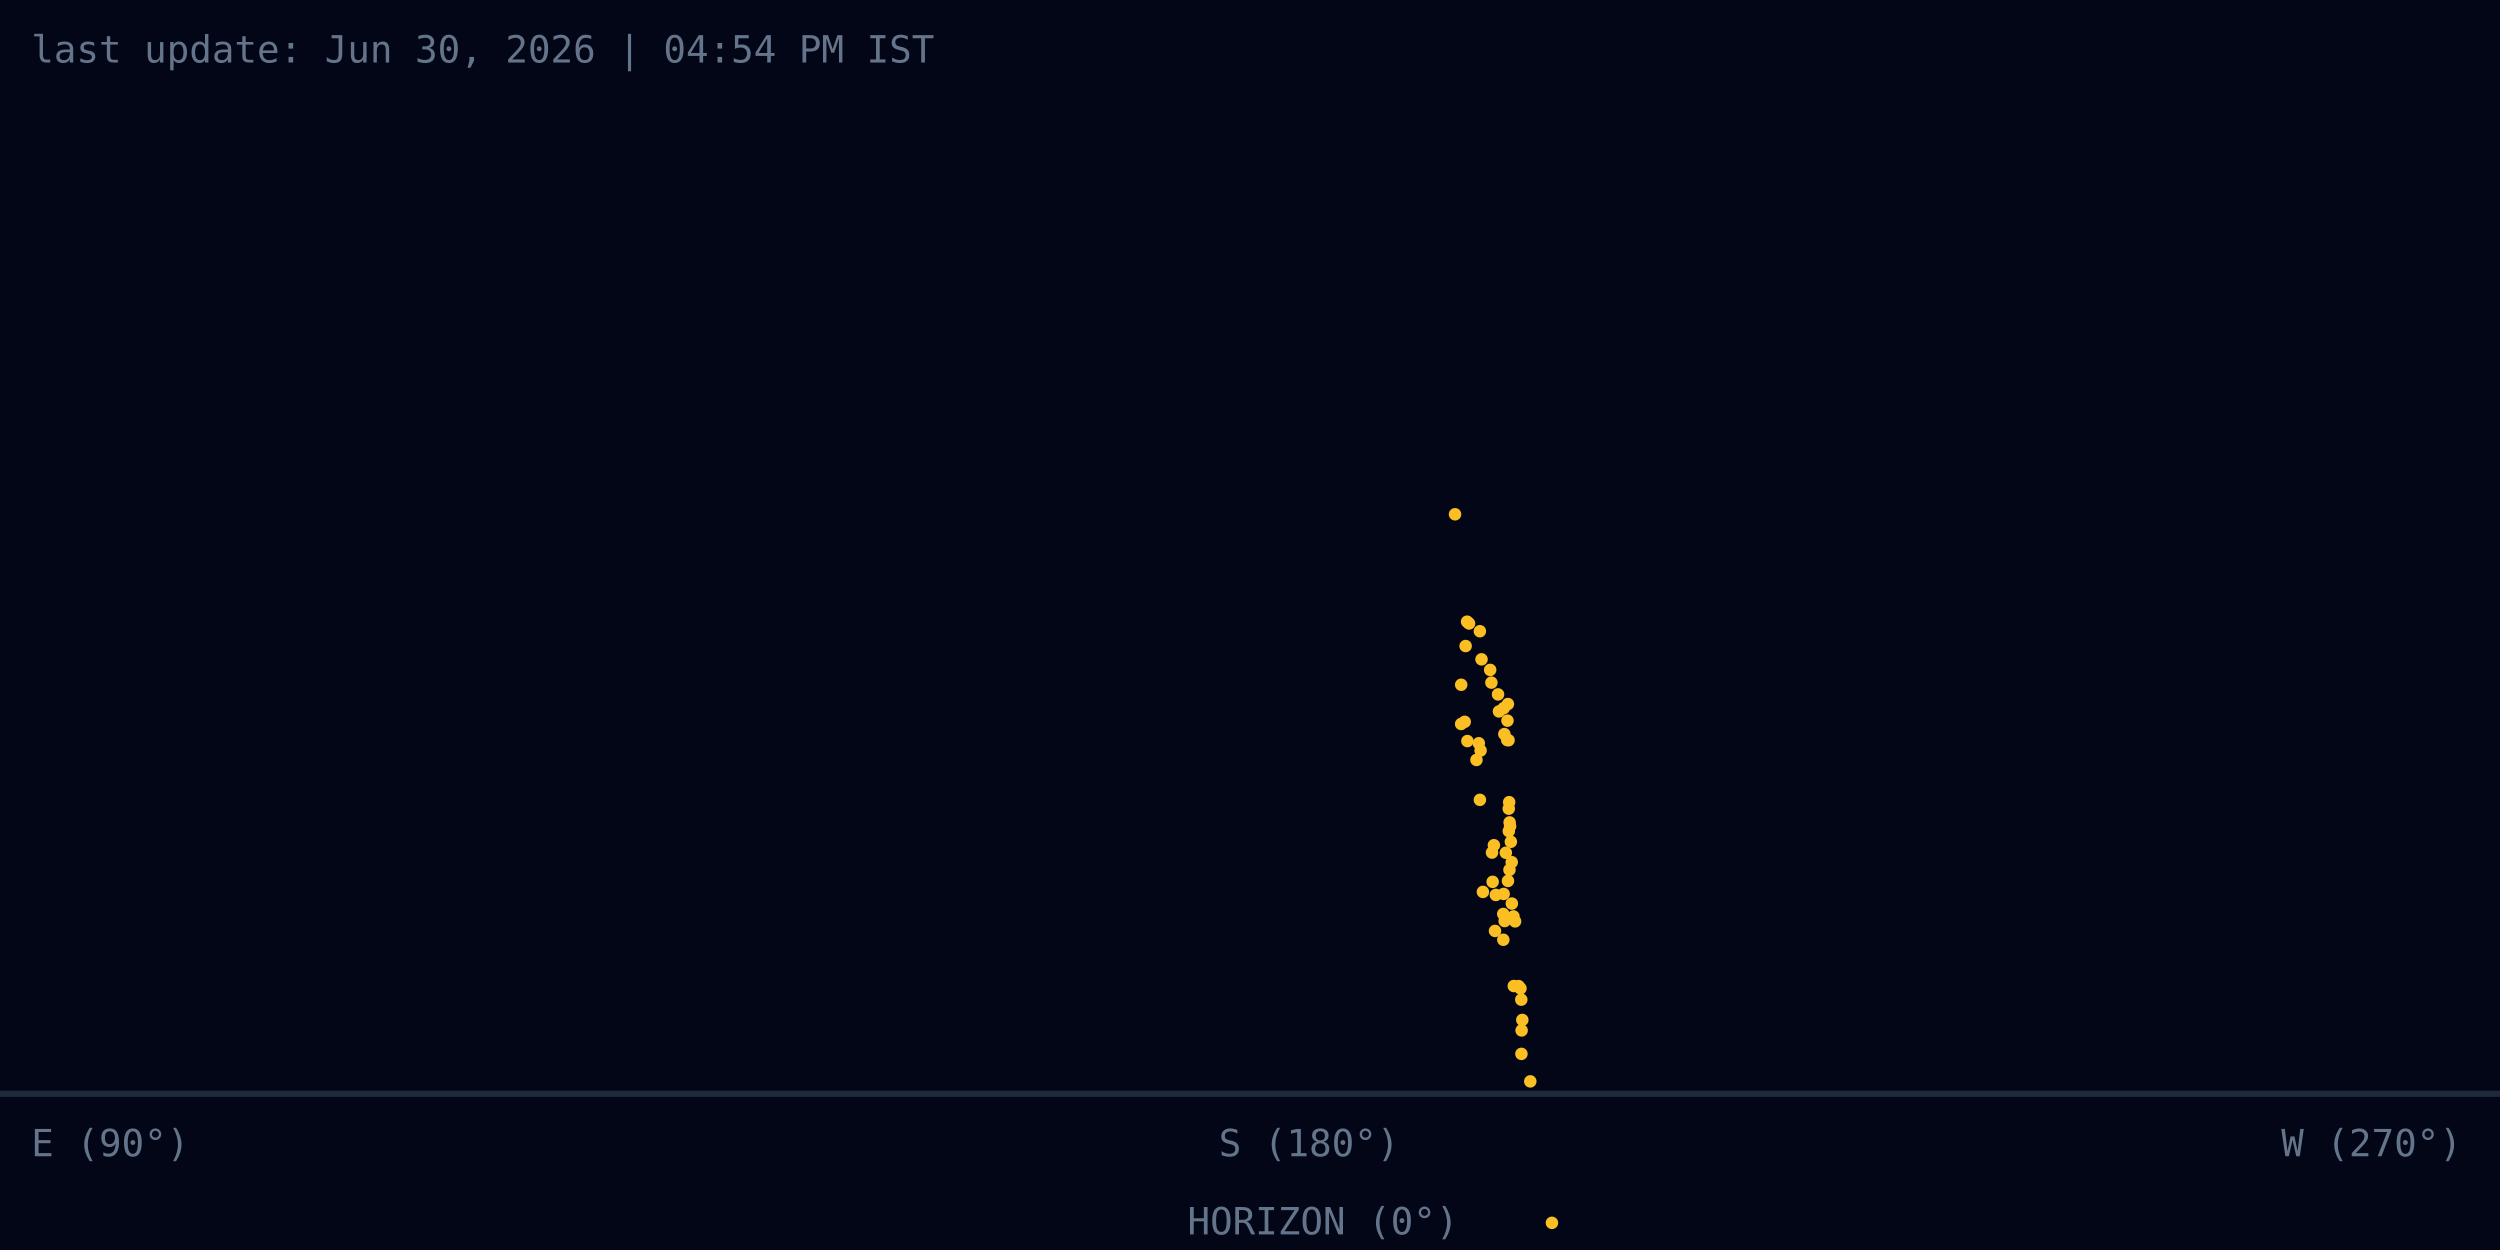
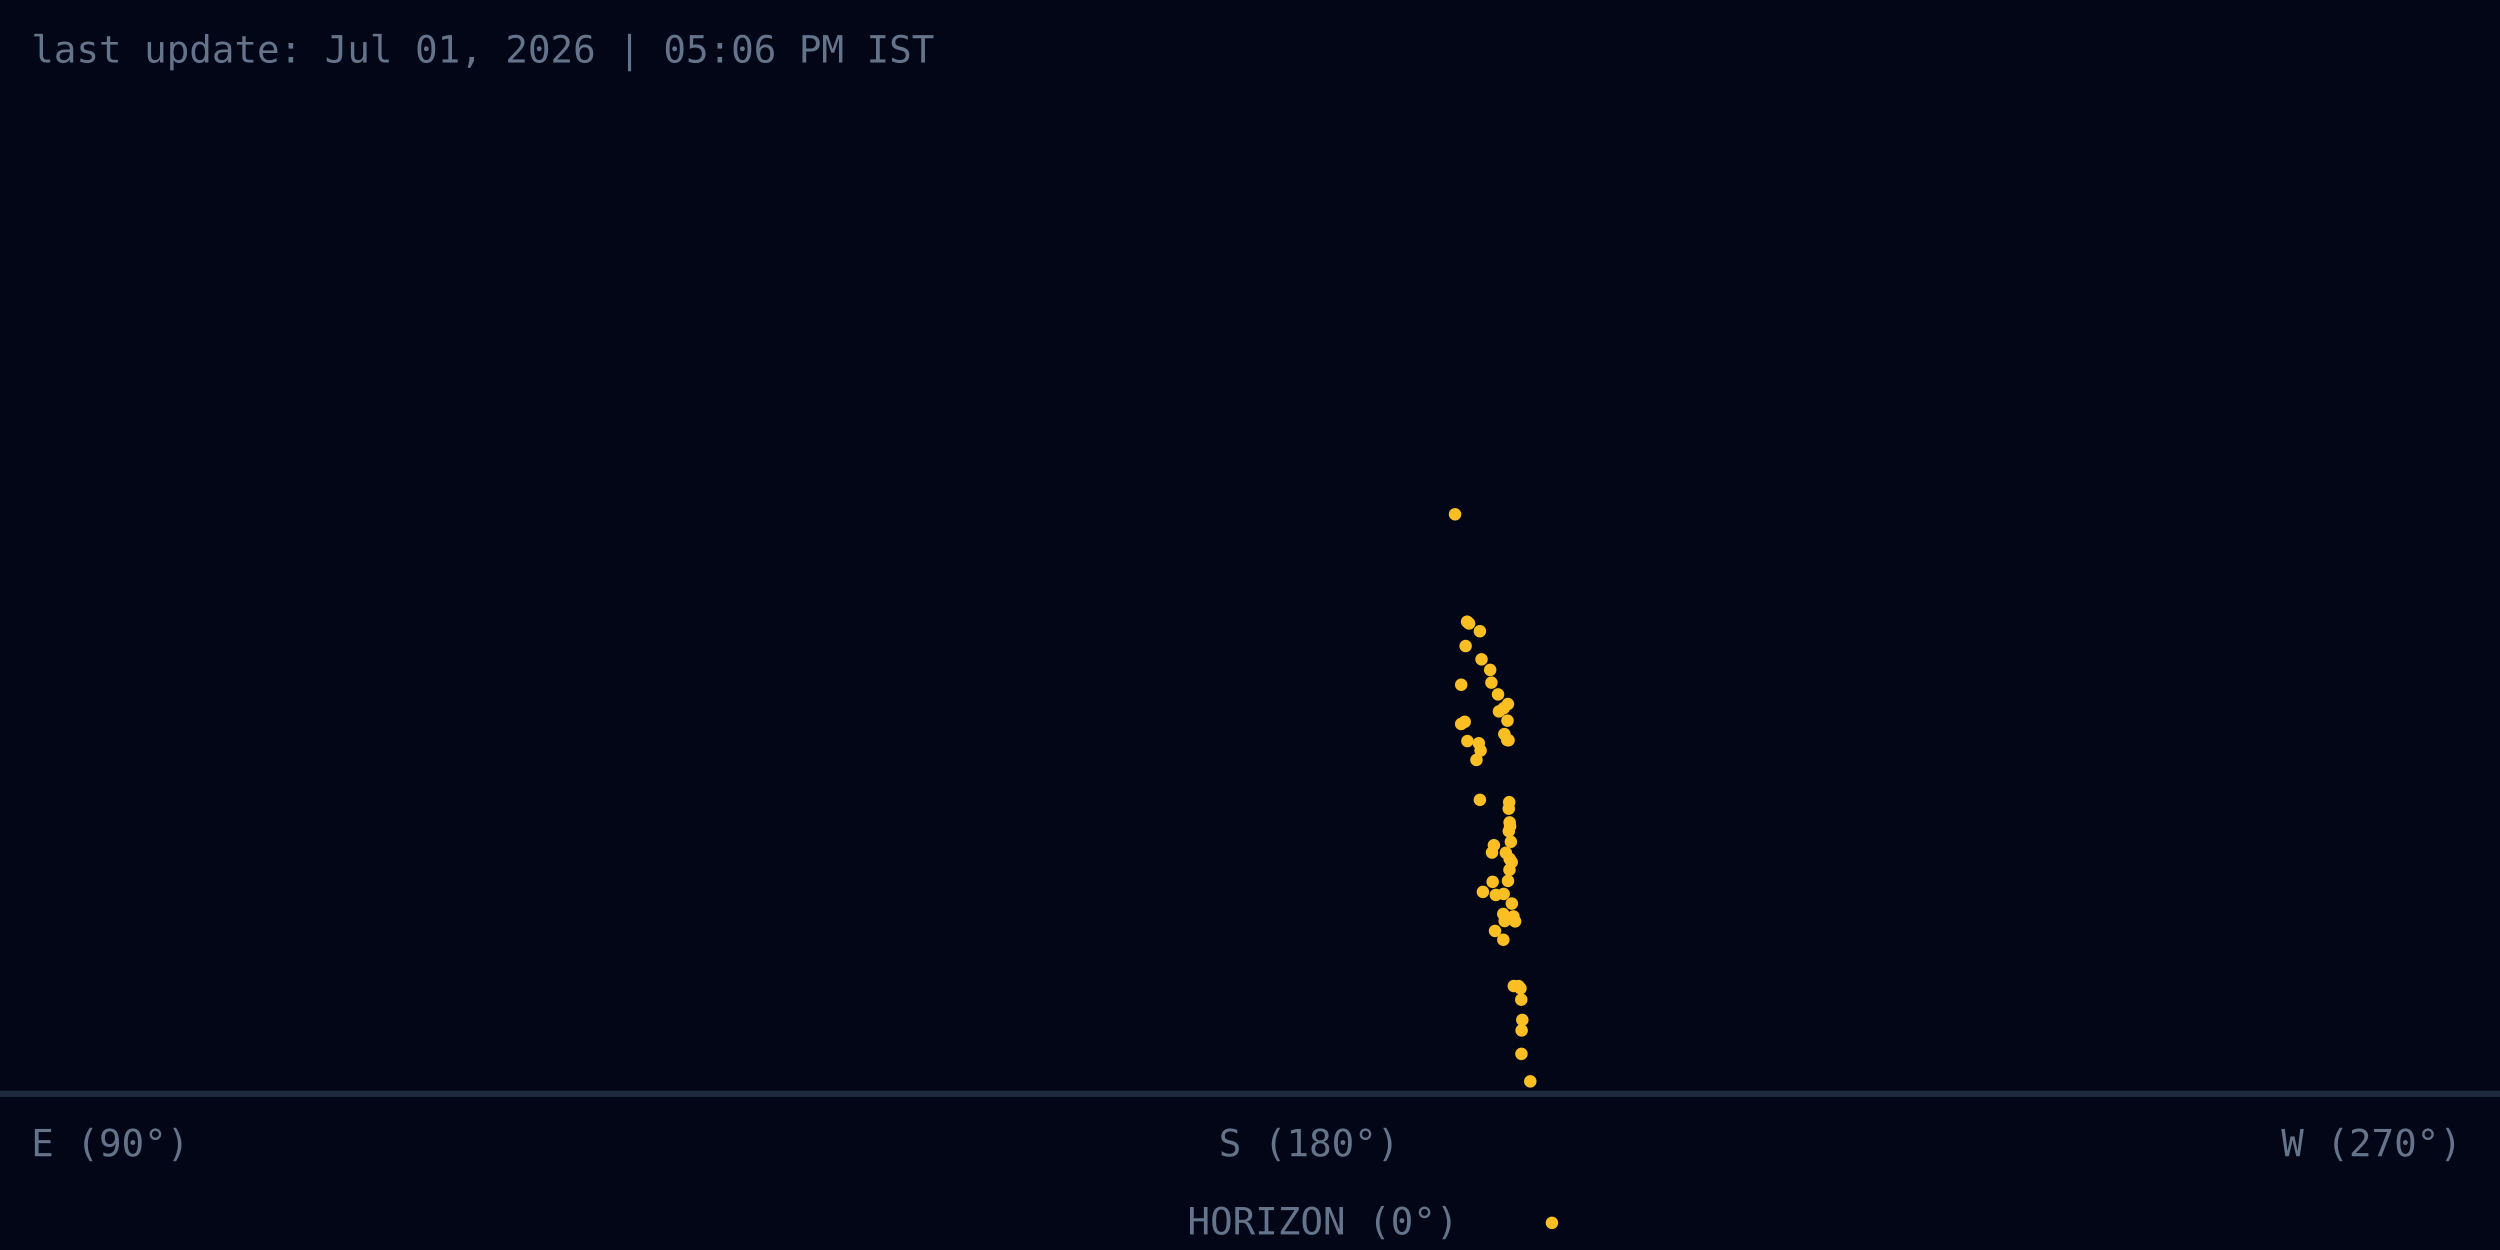
<svg xmlns="http://www.w3.org/2000/svg" width="800" height="400" viewBox="0 0 800 400">
  <rect width="800" height="400" fill="#020617" />
-   <text id="last-update" x="10" y="20" fill="#64748b" font-family="monospace">last update: Jun 30, 2026 | 04:54 PM IST</text>
+   <text id="last-update" x="10" y="20" fill="#64748b" font-family="monospace">last update: Jul 01, 2026 | 05:06 PM IST</text>
  <line x1="0" y1="350" x2="800" y2="350" stroke="#1e293b" stroke-width="2" />
  <text x="380" y="395" fill="#64748b" font-size="12" font-family="monospace">HORIZON (0°)</text>
  <text x="730" y="370" fill="#64748b" font-size="12" font-family="monospace">W (270°)</text>
  <text x="390" y="370" fill="#64748b" font-size="12" font-family="monospace">S (180°)</text>
  <text x="10" y="370" fill="#64748b" font-size="12" font-family="monospace">E (90°)</text>
  <g id="analemma-points">
    <circle cx=" 465.61" cy=" 164.57" r="2" fill="#fbbf24">
 </circle>
    <circle cx=" 467.57" cy=" 231.67" r="2" fill="#fbbf24">
 </circle>
    <circle cx=" 467.58" cy=" 219.12" r="2" fill="#fbbf24">
 </circle>
    <circle cx=" 468.71" cy=" 230.98" r="2" fill="#fbbf24">
 </circle>
    <circle cx=" 469.57" cy=" 237.14" r="2" fill="#fbbf24">
 </circle>
    <circle cx=" 469.00" cy=" 206.73" r="2" fill="#fbbf24">
 </circle>
    <circle cx=" 469.47" cy=" 198.94" r="2" fill="#fbbf24">
 </circle>
    <circle cx=" 470.10" cy=" 199.51" r="2" fill="#fbbf24">
 </circle>
    <circle cx=" 474.53" cy=" 285.41" r="2" fill="#fbbf24">
 </circle>
    <circle cx=" 472.47" cy=" 243.18" r="2" fill="#fbbf24">
 </circle>
    <circle cx=" 473.57" cy=" 255.95" r="2" fill="#fbbf24">
 </circle>
    <circle cx=" 473.22" cy=" 237.84" r="2" fill="#fbbf24">
 </circle>
    <circle cx=" 473.79" cy=" 240.17" r="2" fill="#fbbf24">
 </circle>
    <circle cx=" 473.56" cy=" 201.99" r="2" fill="#fbbf24">
 </circle>
    <circle cx=" 474.09" cy=" 210.99" r="2" fill="#fbbf24">
 </circle>
    <circle cx=" 478.41" cy=" 297.90" r="2" fill="#fbbf24">
 </circle>
    <circle cx=" 477.65" cy=" 282.19" r="2" fill="#fbbf24">
 </circle>
    <circle cx=" 477.44" cy=" 272.82" r="2" fill="#fbbf24">
 </circle>
    <circle cx=" 478.67" cy=" 286.38" r="2" fill="#fbbf24">
 </circle>
    <circle cx=" 478.05" cy=" 270.47" r="2" fill="#fbbf24">
 </circle>
    <circle cx=" 476.85" cy=" 214.37" r="2" fill="#fbbf24">
 </circle>
    <circle cx=" 477.25" cy=" 218.44" r="2" fill="#fbbf24">
 </circle>
    <circle cx=" 481.06" cy=" 300.72" r="2" fill="#fbbf24">
 </circle>
    <circle cx=" 481.04" cy=" 292.47" r="2" fill="#fbbf24">
 </circle>
    <circle cx=" 481.49" cy=" 294.73" r="2" fill="#fbbf24">
 </circle>
    <circle cx=" 481.17" cy=" 286.06" r="2" fill="#fbbf24">
 </circle>
    <circle cx=" 479.37" cy=" 222.21" r="2" fill="#fbbf24">
 </circle>
    <circle cx=" 479.67" cy=" 227.65" r="2" fill="#fbbf24">
 </circle>
    <circle cx=" 498.29" cy=" 411.31" r="2" fill="#fbbf24">
 </circle>
    <circle cx=" 498.34" cy=" 411.53" r="2" fill="#fbbf24">
 </circle>
    <circle cx=" 484.42" cy=" 315.53" r="2" fill="#fbbf24">
 </circle>
    <circle cx=" 486.86" cy=" 337.24" r="2" fill="#fbbf24">
 </circle>
    <circle cx=" 481.87" cy=" 272.88" r="2" fill="#fbbf24">
 </circle>
    <circle cx=" 482.55" cy=" 281.90" r="2" fill="#fbbf24">
 </circle>
    <circle cx=" 481.19" cy=" 226.61" r="2" fill="#fbbf24">
 </circle>
    <circle cx=" 481.39" cy=" 234.91" r="2" fill="#fbbf24">
 </circle>
    <circle cx=" 486.92" cy=" 329.74" r="2" fill="#fbbf24">
 </circle>
    <circle cx=" 483.03" cy=" 278.36" r="2" fill="#fbbf24">
 </circle>
    <circle cx=" 483.79" cy=" 289.14" r="2" fill="#fbbf24">
 </circle>
    <circle cx=" 485.93" cy=" 315.55" r="2" fill="#fbbf24">
 </circle>
    <circle cx=" 484.30" cy=" 293.26" r="2" fill="#fbbf24">
 </circle>
    <circle cx=" 482.30" cy=" 236.80" r="2" fill="#fbbf24">
 </circle>
    <circle cx=" 482.80" cy=" 258.78" r="2" fill="#fbbf24">
 </circle>
    <circle cx=" 501.22" cy=" 413.90" r="2" fill="#fbbf24">
 </circle>
    <circle cx=" 489.69" cy=" 346.04" r="2" fill="#fbbf24">
 </circle>
    <circle cx=" 486.81" cy=" 319.89" r="2" fill="#fbbf24">
 </circle>
    <circle cx=" 484.83" cy=" 294.84" r="2" fill="#fbbf24">
 </circle>
    <circle cx=" 486.55" cy=" 316.29" r="2" fill="#fbbf24">
 </circle>
    <circle cx=" 482.73" cy=" 236.88" r="2" fill="#fbbf24">
 </circle>
    <circle cx=" 483.48" cy=" 269.37" r="2" fill="#fbbf24">
 </circle>
    <circle cx=" 496.62" cy=" 391.31" r="2" fill="#fbbf24">
 </circle>
    <circle cx=" 483.75" cy=" 275.90" r="2" fill="#fbbf24">
 </circle>
    <circle cx=" 483.23" cy=" 264.40" r="2" fill="#fbbf24">
 </circle>
    <circle cx=" 482.94" cy=" 256.70" r="2" fill="#fbbf24">
 </circle>
    <circle cx=" 483.08" cy=" 263.17" r="2" fill="#fbbf24">
 </circle>
    <circle cx=" 482.53" cy=" 225.29" r="2" fill="#fbbf24">
 </circle>
    <circle cx=" 482.39" cy=" 230.61" r="2" fill="#fbbf24">
 </circle>
    <circle cx=" 487.14" cy=" 326.38" r="2" fill="#fbbf24">
 </circle>
    <circle cx=" 482.82" cy=" 265.96" r="2" fill="#fbbf24">
 </circle>
+     <circle cx=" 483.09" cy=" 274.84" r="2" fill="#fbbf24">
+  </circle>
  </g>
</svg>
